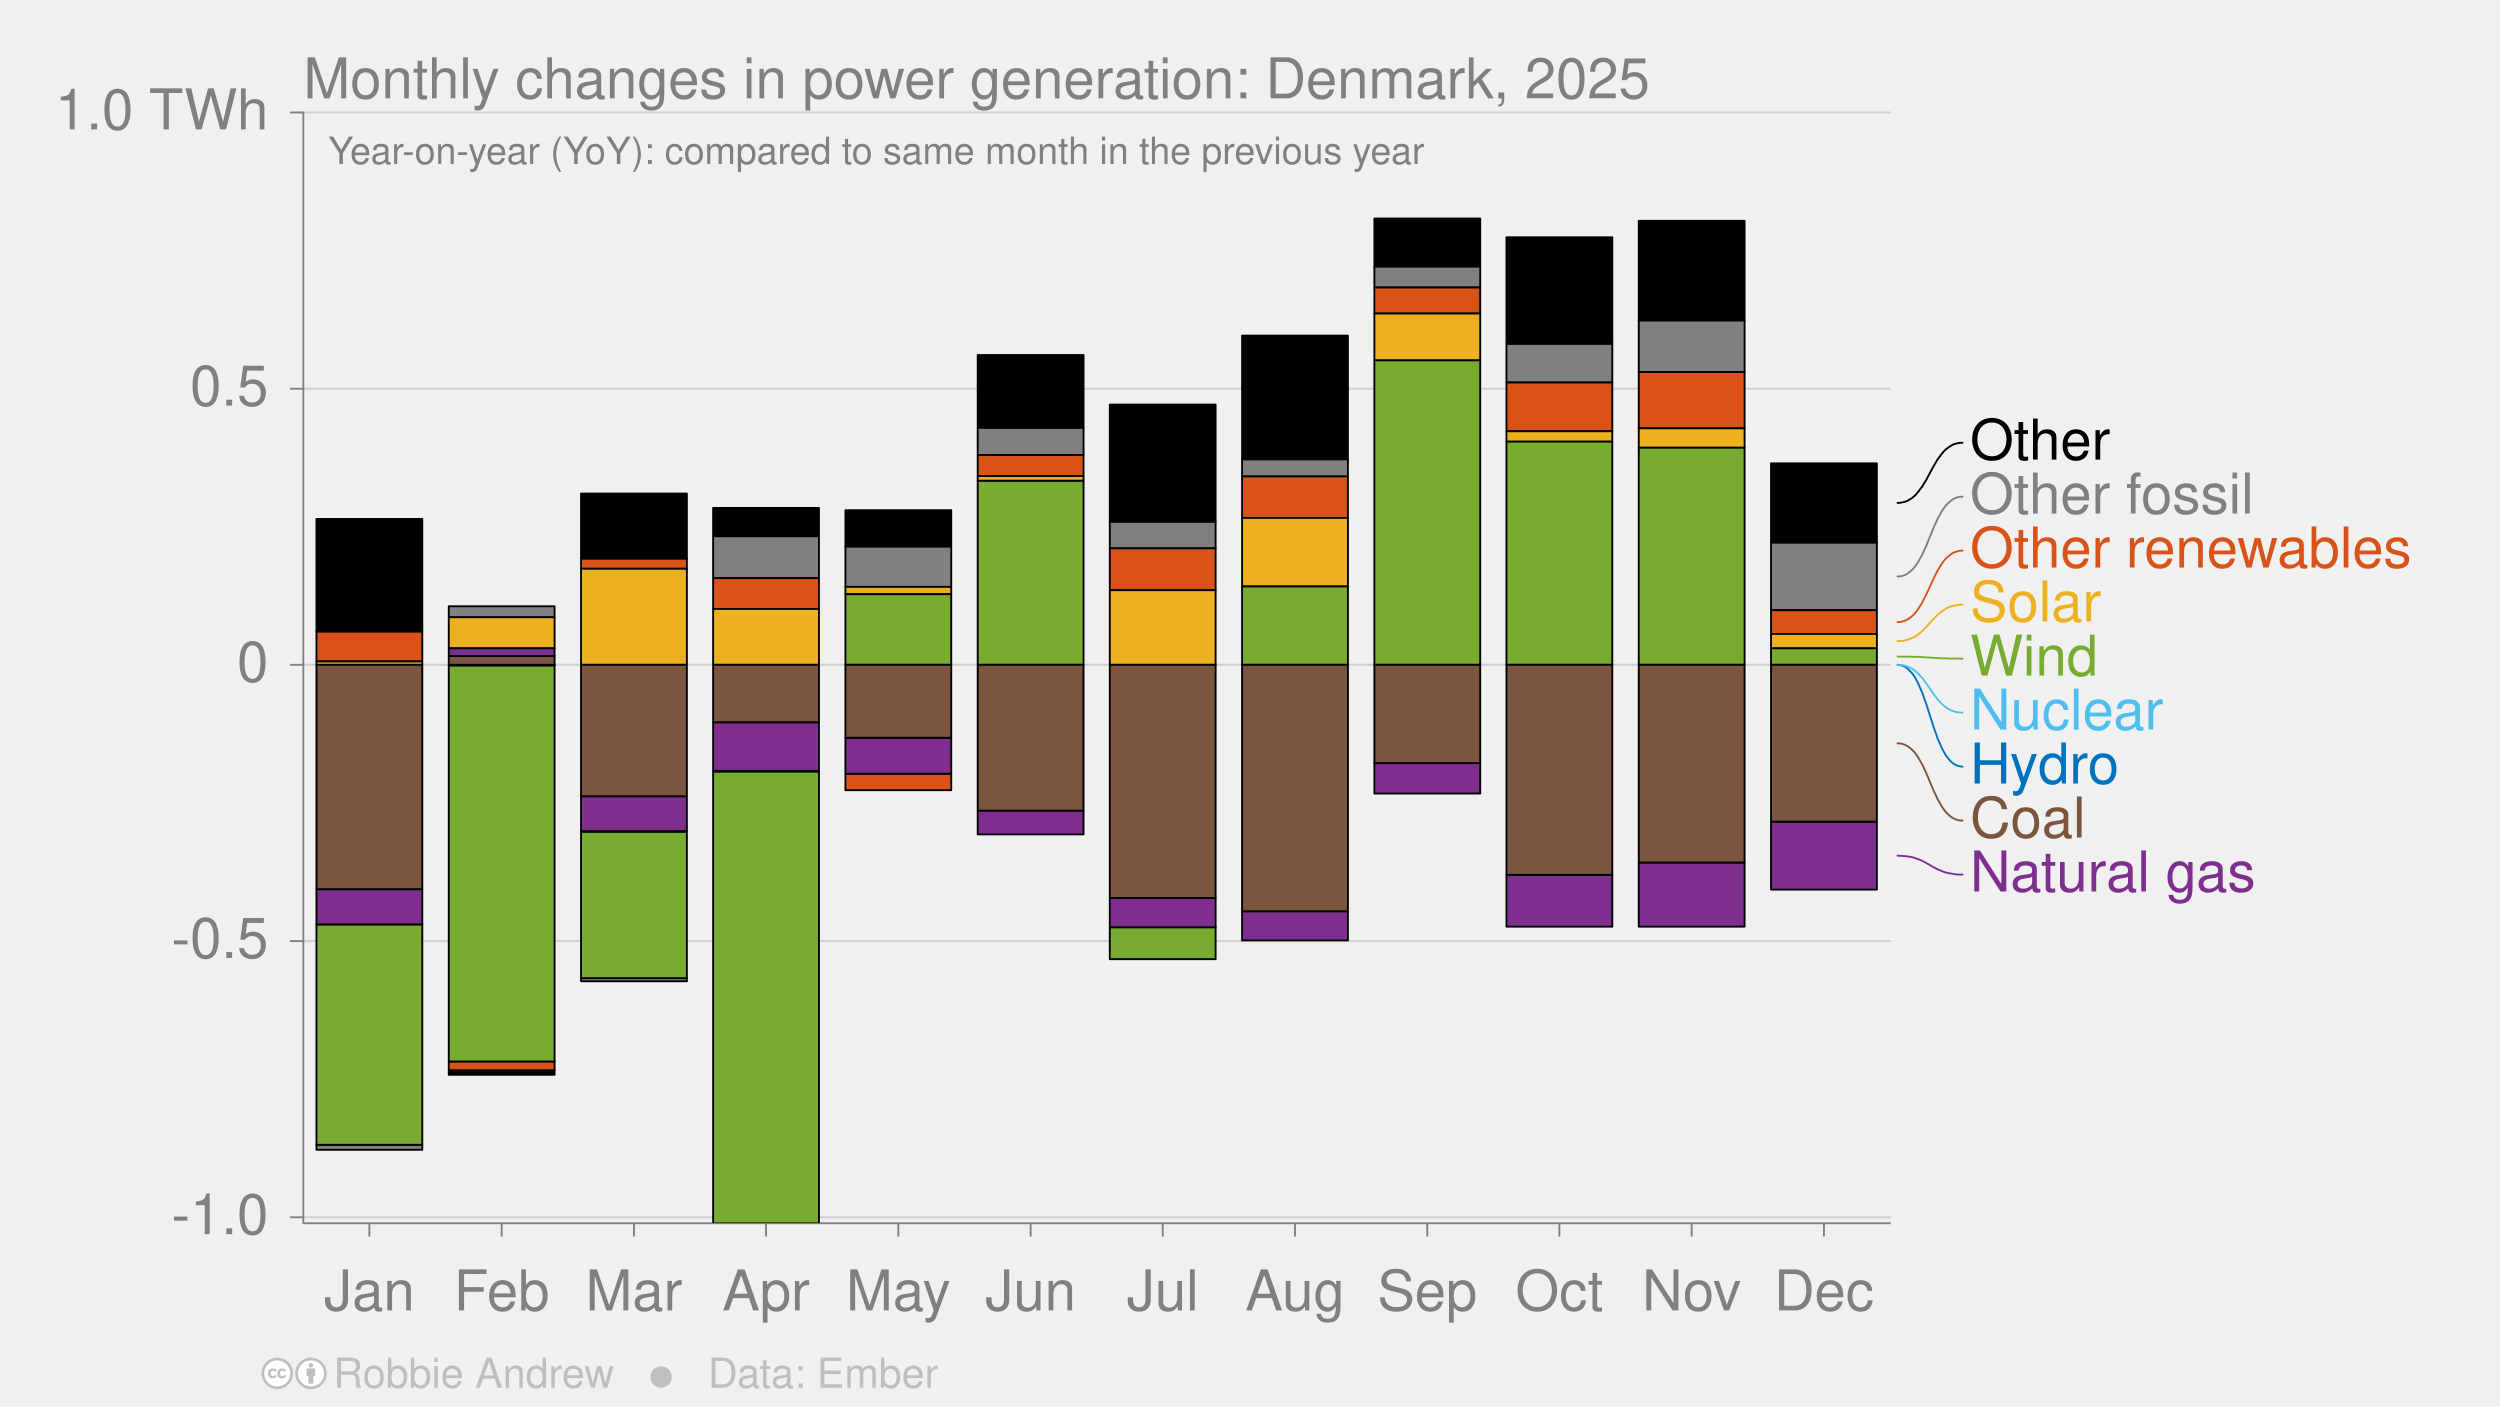
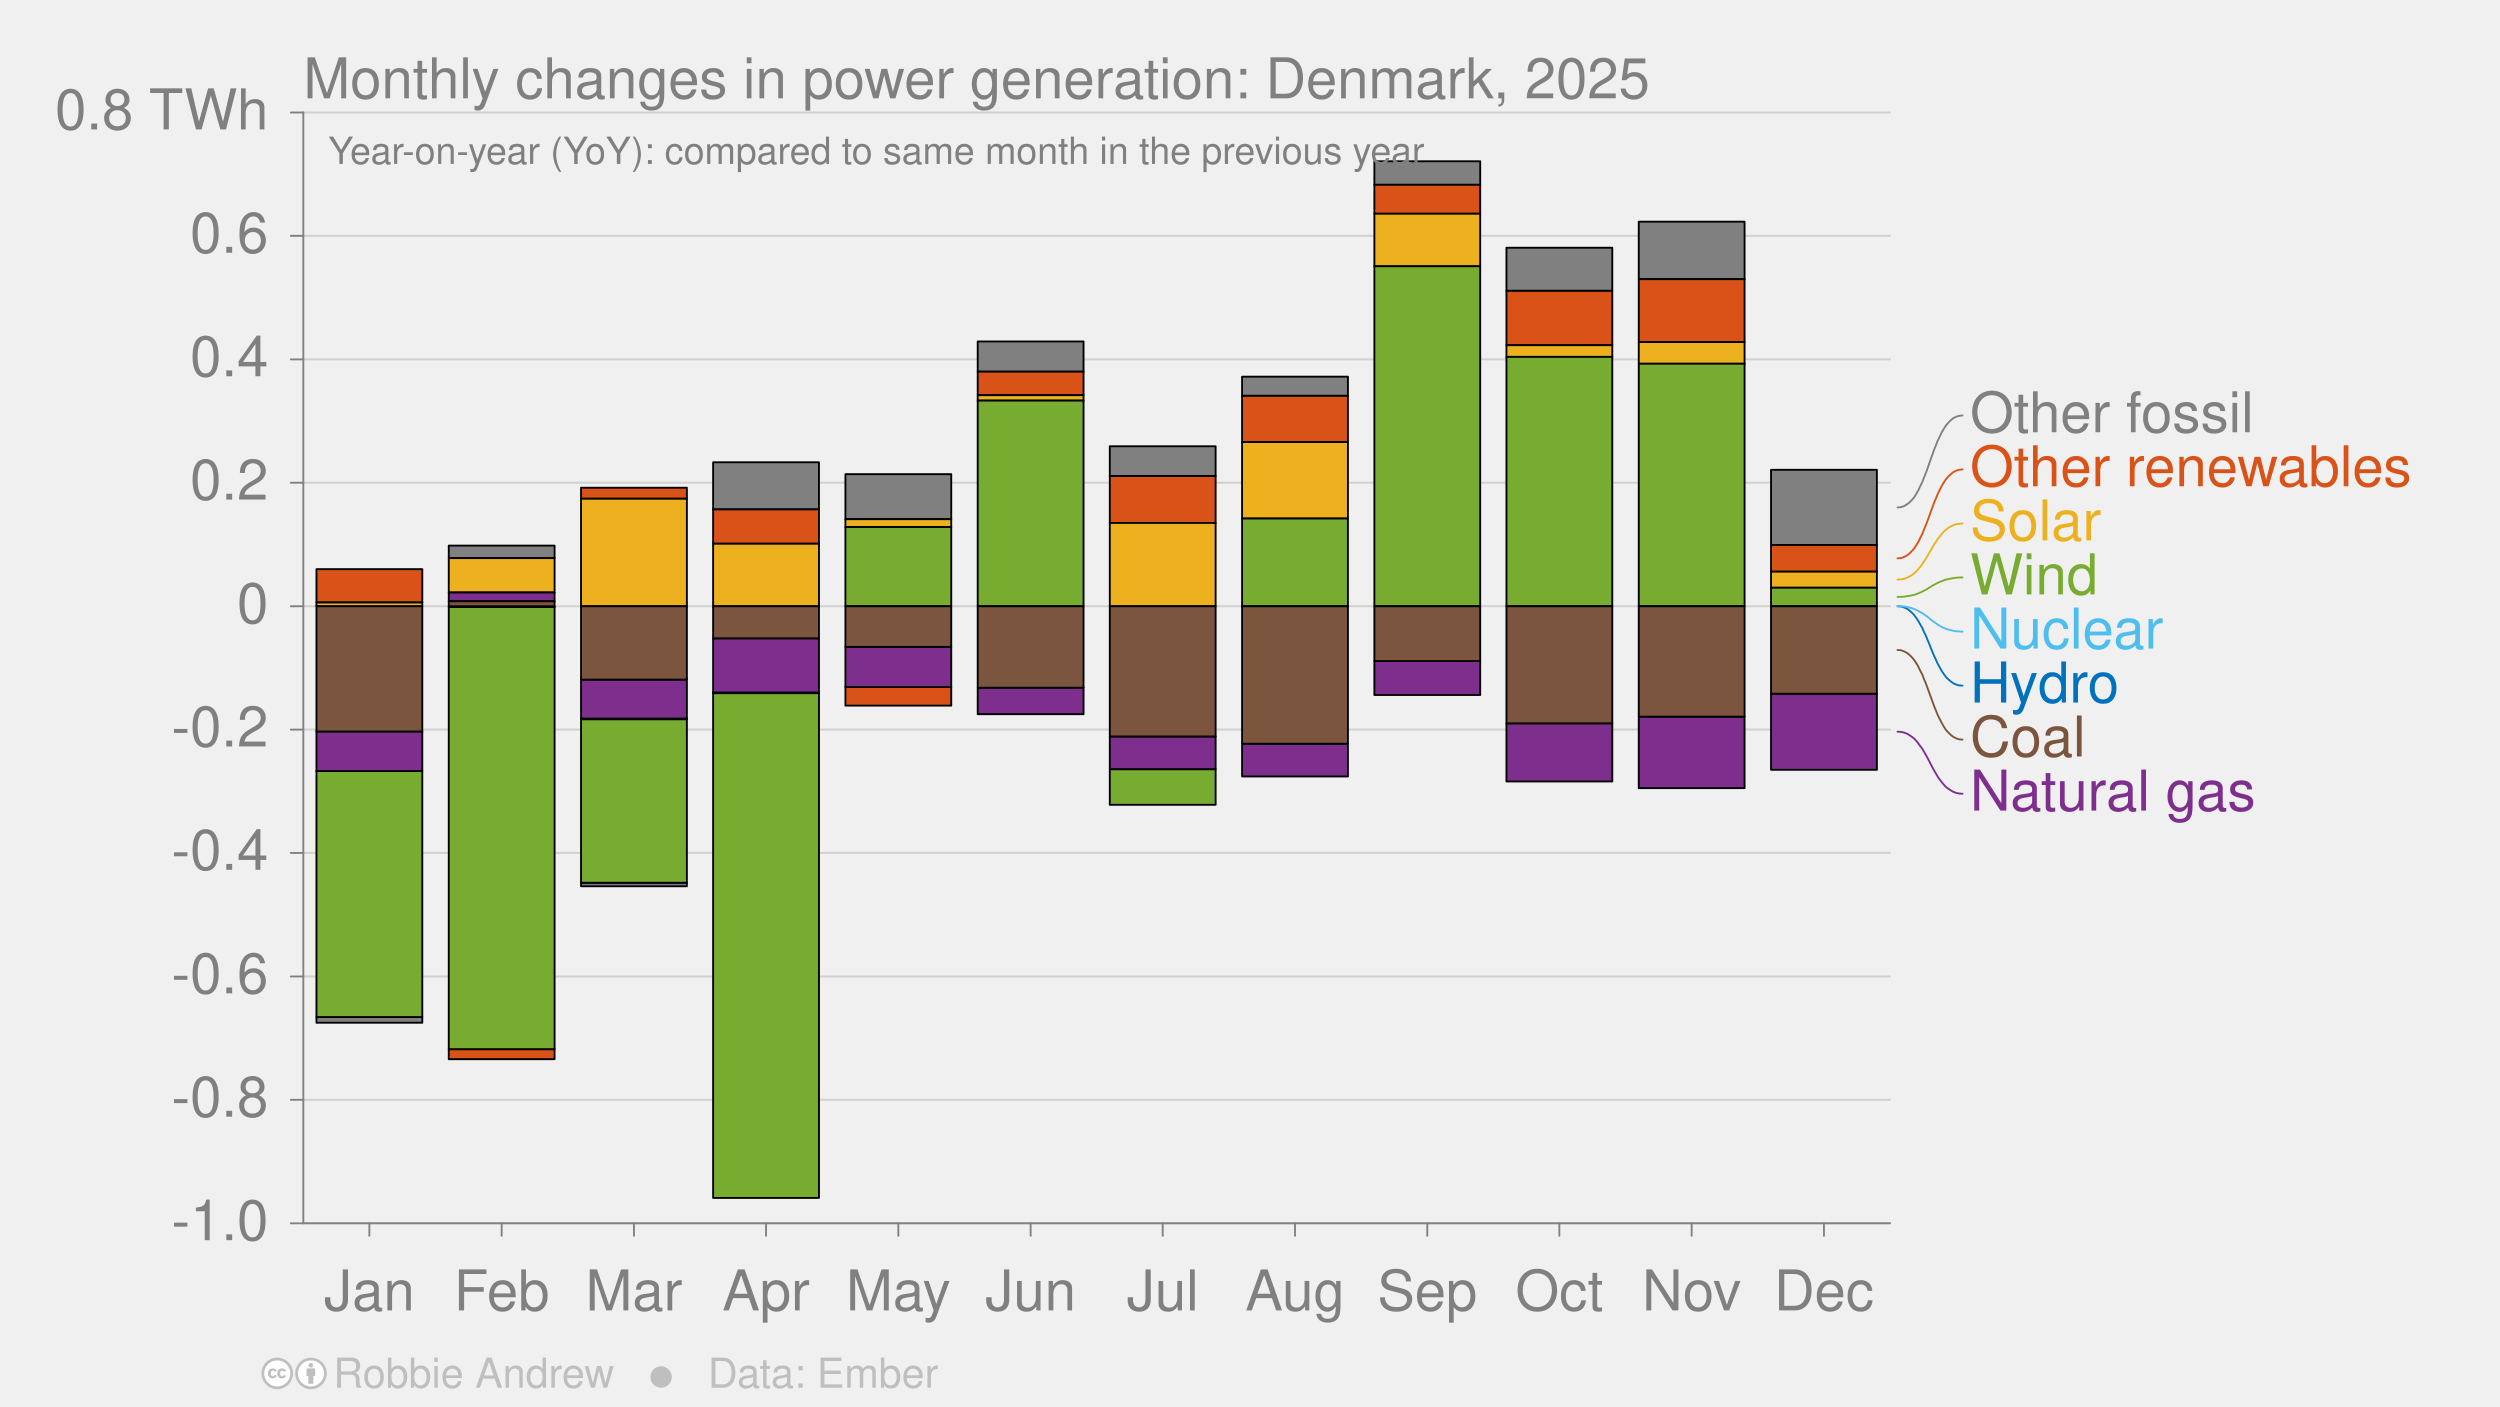
<svg xmlns="http://www.w3.org/2000/svg" xmlns:xlink="http://www.w3.org/1999/xlink" version="1.1" width="100%" height="100%" viewBox="0 0 1200.000 674.916">
  <style type="text/css">
  #main {font-family:Helvetica,Arial,sans-serif; font-size:27.00px;
         fill-opacity:1; fill:#000000; stroke:none; stroke-linejoin:round; stroke-linecap:round; stroke-width:1.00;}
  .marker {stroke-opacity:0;fill-opacity:0;}
  .marker:hover {stroke-opacity:0.5; fill-opacity:1;}
  .ticklabel {font-size:27.00px;fill:#808080;stroke:none;font-family:Helvetica}
  .ytl {text-anchor:end;}
  .dp1 {pointer-events:none;font-size:70%;text-anchor:middle;fill:#000000;}
  .dp2 {pointer-events:none;font-size:70%;text-anchor:middle;fill:#FFFFFF;}
  .numtip {pointer-events:none;}
  .cc {opacity:0.25;}
.dl_fe {background-color:#FDFFDF;display:flex;margin:auto;align-items:center}
.dl_fe_p {font-size:20px;text-align:center;margin:3px}
.dl_el {display:none;pointer-events:none;}
.cc:hover + .dl_el {display:block;}
text:hover + .dl_el {display:block;}
</style>
  <defs>
    <clipPath id="axis_clip">
      <rect x="145.8" y="54.2" width="761.2" height="532.8" />
    </clipPath>
    <path id="line_x" d="M 145.600,0 h 761.600" stroke="#262626" stroke-opacity="0.15" stroke-width="1.00" />
    <path id="tick_y" d="M 145.600,0 h -6.000" stroke="#808080" stroke-width="0.90" />
    <path id="tick_x" d="M 0,587.177 v 6.000" stroke="#808080" stroke-width="0.90" />
  </defs>
  <g id="main">
-     <use xlink:href="#line_x" transform="translate(0,584.3)" />
-     <use xlink:href="#line_x" transform="translate(0,451.7)" />
-     <use xlink:href="#line_x" transform="translate(0,319.1)" />
-     <use xlink:href="#line_x" transform="translate(0,186.6)" />
+     <use xlink:href="#line_x" transform="translate(0,587.2)" />
+     <use xlink:href="#line_x" transform="translate(0,527.9)" />
+     <use xlink:href="#line_x" transform="translate(0,468.7)" />
+     <use xlink:href="#line_x" transform="translate(0,409.4)" />
+     <use xlink:href="#line_x" transform="translate(0,350.2)" />
+     <use xlink:href="#line_x" transform="translate(0,291.0)" />
+     <use xlink:href="#line_x" transform="translate(0,231.7)" />
+     <use xlink:href="#line_x" transform="translate(0,172.5)" />
+     <use xlink:href="#line_x" transform="translate(0,113.2)" />
    <use xlink:href="#line_x" transform="translate(0,54.0)" />
-     <use xlink:href="#tick_y" transform="translate(0,584.3)" />
-     <use xlink:href="#tick_y" transform="translate(0,451.7)" />
-     <use xlink:href="#tick_y" transform="translate(0,319.1)" />
-     <use xlink:href="#tick_y" transform="translate(0,186.6)" />
+     <use xlink:href="#tick_y" transform="translate(0,587.2)" />
+     <use xlink:href="#tick_y" transform="translate(0,527.9)" />
+     <use xlink:href="#tick_y" transform="translate(0,468.7)" />
+     <use xlink:href="#tick_y" transform="translate(0,409.4)" />
+     <use xlink:href="#tick_y" transform="translate(0,350.2)" />
+     <use xlink:href="#tick_y" transform="translate(0,291.0)" />
+     <use xlink:href="#tick_y" transform="translate(0,231.7)" />
+     <use xlink:href="#tick_y" transform="translate(0,172.5)" />
+     <use xlink:href="#tick_y" transform="translate(0,113.2)" />
    <use xlink:href="#tick_y" transform="translate(0,54.0)" />
    <use xlink:href="#tick_x" transform="translate(177.3,0)" />
    <use xlink:href="#tick_x" transform="translate(240.8,0)" />
    <use xlink:href="#tick_x" transform="translate(304.3,0)" />
    <use xlink:href="#tick_x" transform="translate(367.7,0)" />
    <use xlink:href="#tick_x" transform="translate(431.2,0)" />
    <use xlink:href="#tick_x" transform="translate(494.7,0)" />
    <use xlink:href="#tick_x" transform="translate(558.1,0)" />
    <use xlink:href="#tick_x" transform="translate(621.6,0)" />
    <use xlink:href="#tick_x" transform="translate(685.1,0)" />
    <use xlink:href="#tick_x" transform="translate(748.5,0)" />
    <use xlink:href="#tick_x" transform="translate(812.0,0)" />
    <use xlink:href="#tick_x" transform="translate(875.5,0)" />
    <polyline points="145.6,53.993 145.6,587.177 907.2,587.177" stroke="#808080" stroke-width="0.90" fill="none" />
    <text class="ticklabel xtl" transform="translate(177.3,629.0)" text-anchor="middle">Jan</text>
    <text class="ticklabel xtl" transform="translate(240.8,629.0)" text-anchor="middle">Feb</text>
    <text class="ticklabel xtl" transform="translate(304.3,629.0)" text-anchor="middle">Mar</text>
    <text class="ticklabel xtl" transform="translate(367.7,629.0)" text-anchor="middle">Apr</text>
    <text class="ticklabel xtl" transform="translate(431.2,629.0)" text-anchor="middle">May</text>
    <text class="ticklabel xtl" transform="translate(494.7,629.0)" text-anchor="middle">Jun</text>
    <text class="ticklabel xtl" transform="translate(558.1,629.0)" text-anchor="middle">Jul</text>
    <text class="ticklabel xtl" transform="translate(621.6,629.0)" text-anchor="middle">Aug</text>
    <text class="ticklabel xtl" transform="translate(685.1,629.0)" text-anchor="middle">Sep</text>
    <text class="ticklabel xtl" transform="translate(748.5,629.0)" text-anchor="middle">Oct</text>
    <text class="ticklabel xtl" transform="translate(812.0,629.0)" text-anchor="middle">Nov</text>
    <text class="ticklabel xtl" transform="translate(875.5,629.0)" text-anchor="middle">Dec</text>
-     <text class="ticklabel ytl" transform="translate(128.8,592.4)">-1.0</text>
-     <text class="ticklabel ytl" transform="translate(128.8,459.8)">-0.5</text>
-     <text class="ticklabel ytl" transform="translate(128.8,327.2)">0</text>
-     <text class="ticklabel ytl" transform="translate(128.8,194.7)">0.5</text>
-     <text class="ticklabel ytl" transform="translate(128.8,62.1)">1.0 TWh</text>
-     <g stroke="#000" stroke-width="0.90" fill="#000" clip-path="url(#axis_clip)">
-       <polygon class="pl" points="151.9,249.1 151.9,303.2 202.7,303.2 202.7,249.1 151.9,249.1" />
-       <polygon class="pl" points="215.4,515.9 215.4,513.7 266.2,513.7 266.2,515.9 215.4,515.9" />
-       <polygon class="pl" points="278.9,236.9 278.9,268.2 329.7,268.2 329.7,236.9 278.9,236.9" />
-       <polygon class="pl" points="342.3,243.8 342.3,257.4 393.1,257.4 393.1,243.8 342.3,243.8" />
-       <polygon class="pl" points="405.8,244.9 405.8,262.4 456.6,262.4 456.6,244.9 405.8,244.9" />
-       <polygon class="pl" points="469.3,170.4 469.3,205.4 520.1,205.4 520.1,170.4 469.3,170.4" />
-       <polygon class="pl" points="532.7,194.2 532.7,250.5 583.5,250.5 583.5,194.2 532.7,194.2" />
-       <polygon class="pl" points="596.2,161.1 596.2,220.5 647.0,220.5 647.0,161.1 596.2,161.1" />
-       <polygon class="pl" points="659.7,104.9 659.7,128.0 710.5,128.0 710.5,104.9 659.7,104.9" />
-       <polygon class="pl" points="723.1,113.9 723.1,165.1 773.9,165.1 773.9,113.9 723.1,113.9" />
-       <polygon class="pl" points="786.6,106.0 786.6,153.9 837.4,153.9 837.4,106.0 786.6,106.0" />
-       <polygon class="pl" points="850.1,222.4 850.1,260.5 900.9,260.5 900.9,222.4 850.1,222.4" />
-     </g>
+     <text class="ticklabel ytl" transform="translate(128.8,595.3)">-1.0</text>
+     <text class="ticklabel ytl" transform="translate(128.8,536.0)">-0.8</text>
+     <text class="ticklabel ytl" transform="translate(128.8,476.8)">-0.6</text>
+     <text class="ticklabel ytl" transform="translate(128.8,417.5)">-0.4</text>
+     <text class="ticklabel ytl" transform="translate(128.8,358.3)">-0.2</text>
+     <text class="ticklabel ytl" transform="translate(128.8,299.1)">0</text>
+     <text class="ticklabel ytl" transform="translate(128.8,239.8)">0.2</text>
+     <text class="ticklabel ytl" transform="translate(128.8,180.6)">0.4</text>
+     <text class="ticklabel ytl" transform="translate(128.8,121.3)">0.6</text>
+     <text class="ticklabel ytl" transform="translate(128.8,62.1)">0.8 TWh</text>
    <g stroke="#000" stroke-width="0.90" fill="#808080" clip-path="url(#axis_clip)">
-       <polygon class="pl" points="151.9,551.9 151.9,549.5 202.7,549.5 202.7,551.9 151.9,551.9" />
-       <polygon class="pl" points="215.4,291.0 215.4,296.3 266.2,296.3 266.2,291.0 215.4,291.0" />
-       <polygon class="pl" points="278.9,471.0 278.9,469.5 329.7,469.5 329.7,471.0 278.9,471.0" />
-       <polygon class="pl" points="342.3,257.4 342.3,277.5 393.1,277.5 393.1,257.4 342.3,257.4" />
-       <polygon class="pl" points="405.8,262.4 405.8,281.7 456.6,281.7 456.6,262.4 405.8,262.4" />
-       <polygon class="pl" points="469.3,205.4 469.3,218.4 520.1,218.4 520.1,205.4 469.3,205.4" />
-       <polygon class="pl" points="532.7,250.5 532.7,263.2 583.5,263.2 583.5,250.5 532.7,250.5" />
-       <polygon class="pl" points="596.2,220.5 596.2,228.7 647.0,228.7 647.0,220.5 596.2,220.5" />
-       <polygon class="pl" points="659.7,128.0 659.7,138.0 710.5,138.0 710.5,128.0 659.7,128.0" />
-       <polygon class="pl" points="723.1,165.1 723.1,183.6 773.9,183.6 773.9,165.1 723.1,165.1" />
-       <polygon class="pl" points="786.6,153.9 786.6,178.6 837.4,178.6 837.4,153.9 786.6,153.9" />
-       <polygon class="pl" points="850.1,260.5 850.1,292.9 900.9,292.9 900.9,260.5 850.1,260.5" />
+       <polygon class="pl" points="151.9,490.9 151.9,488.2 202.7,488.2 202.7,490.9 151.9,490.9" />
+       <polygon class="pl" points="215.4,261.9 215.4,267.9 266.2,267.9 266.2,261.9 215.4,261.9" />
+       <polygon class="pl" points="278.9,425.4 278.9,423.7 329.7,423.7 329.7,425.4 278.9,425.4" />
+       <polygon class="pl" points="342.3,221.9 342.3,244.5 393.1,244.5 393.1,221.9 342.3,221.9" />
+       <polygon class="pl" points="405.8,227.6 405.8,249.2 456.6,249.2 456.6,227.6 405.8,227.6" />
+       <polygon class="pl" points="469.3,163.9 469.3,178.4 520.1,178.4 520.1,163.9 469.3,163.9" />
+       <polygon class="pl" points="532.7,214.2 532.7,228.5 583.5,228.5 583.5,214.2 532.7,214.2" />
+       <polygon class="pl" points="596.2,180.8 596.2,190.0 647.0,190.0 647.0,180.8 596.2,180.8" />
+       <polygon class="pl" points="659.7,77.4 659.7,88.7 710.5,88.7 710.5,77.4 659.7,77.4" />
+       <polygon class="pl" points="723.1,118.9 723.1,139.6 773.9,139.6 773.9,118.9 723.1,118.9" />
+       <polygon class="pl" points="786.6,106.4 786.6,134.0 837.4,134.0 837.4,106.4 786.6,106.4" />
+       <polygon class="pl" points="850.1,225.5 850.1,261.6 900.9,261.6 900.9,225.5 850.1,225.5" />
    </g>
    <g stroke="#000" stroke-width="0.90" fill="#4DBEEE" clip-path="url(#axis_clip)">
</g>
    <g stroke="#000" stroke-width="0.90" fill="#D95319" clip-path="url(#axis_clip)">
-       <polygon class="pl" points="151.9,303.2 151.9,317.5 202.7,317.5 202.7,303.2 151.9,303.2" />
-       <polygon class="pl" points="215.4,513.7 215.4,509.5 266.2,509.5 266.2,513.7 215.4,513.7" />
-       <polygon class="pl" points="278.9,268.2 278.9,273.0 329.7,273.0 329.7,268.2 278.9,268.2" />
-       <polygon class="pl" points="342.3,277.5 342.3,292.3 393.1,292.3 393.1,277.5 342.3,277.5" />
-       <polygon class="pl" points="405.8,379.3 405.8,371.4 456.6,371.4 456.6,379.3 405.8,379.3" />
-       <polygon class="pl" points="469.3,218.4 469.3,228.5 520.1,228.5 520.1,218.4 469.3,218.4" />
-       <polygon class="pl" points="532.7,263.2 532.7,283.3 583.5,283.3 583.5,263.2 532.7,263.2" />
-       <polygon class="pl" points="596.2,228.7 596.2,248.6 647.0,248.6 647.0,228.7 596.2,228.7" />
-       <polygon class="pl" points="659.7,138.0 659.7,150.5 710.5,150.5 710.5,138.0 659.7,138.0" />
-       <polygon class="pl" points="723.1,183.6 723.1,207.0 773.9,207.0 773.9,183.6 723.1,183.6" />
-       <polygon class="pl" points="786.6,178.6 786.6,205.6 837.4,205.6 837.4,178.6 786.6,178.6" />
-       <polygon class="pl" points="850.1,292.9 850.1,304.3 900.9,304.3 900.9,292.9 850.1,292.9" />
+       <polygon class="pl" points="151.9,273.2 151.9,289.2 202.7,289.2 202.7,273.2 151.9,273.2" />
+       <polygon class="pl" points="215.4,508.4 215.4,503.6 266.2,503.6 266.2,508.4 215.4,508.4" />
+       <polygon class="pl" points="278.9,234.1 278.9,239.4 329.7,239.4 329.7,234.1 278.9,234.1" />
+       <polygon class="pl" points="342.3,244.5 342.3,261.0 393.1,261.0 393.1,244.5 342.3,244.5" />
+       <polygon class="pl" points="405.8,338.7 405.8,329.8 456.6,329.8 456.6,338.7 405.8,338.7" />
+       <polygon class="pl" points="469.3,178.4 469.3,189.7 520.1,189.7 520.1,178.4 469.3,178.4" />
+       <polygon class="pl" points="532.7,228.5 532.7,251.0 583.5,251.0 583.5,228.5 532.7,228.5" />
+       <polygon class="pl" points="596.2,190.0 596.2,212.2 647.0,212.2 647.0,190.0 596.2,190.0" />
+       <polygon class="pl" points="659.7,88.7 659.7,102.6 710.5,102.6 710.5,88.7 659.7,88.7" />
+       <polygon class="pl" points="723.1,139.6 723.1,165.7 773.9,165.7 773.9,139.6 723.1,139.6" />
+       <polygon class="pl" points="786.6,134.0 786.6,164.2 837.4,164.2 837.4,134.0 786.6,134.0" />
+       <polygon class="pl" points="850.1,261.6 850.1,274.4 900.9,274.4 900.9,261.6 850.1,261.6" />
    </g>
    <g stroke="#000" stroke-width="0.90" fill="#EDB120" clip-path="url(#axis_clip)">
-       <polygon class="pl" points="151.9,317.5 151.9,319.1 202.7,319.1 202.7,317.5 151.9,317.5" />
-       <polygon class="pl" points="215.4,296.3 215.4,311.2 266.2,311.2 266.2,296.3 215.4,296.3" />
-       <polygon class="pl" points="278.9,273.0 278.9,319.1 329.7,319.1 329.7,273.0 278.9,273.0" />
-       <polygon class="pl" points="342.3,292.3 342.3,319.1 393.1,319.1 393.1,292.3 342.3,292.3" />
-       <polygon class="pl" points="405.8,281.7 405.8,285.2 456.6,285.2 456.6,281.7 405.8,281.7" />
-       <polygon class="pl" points="469.3,228.5 469.3,230.8 520.1,230.8 520.1,228.5 469.3,228.5" />
-       <polygon class="pl" points="532.7,283.3 532.7,319.1 583.5,319.1 583.5,283.3 532.7,283.3" />
-       <polygon class="pl" points="596.2,248.6 596.2,281.5 647.0,281.5 647.0,248.6 596.2,248.6" />
-       <polygon class="pl" points="659.7,150.5 659.7,173.0 710.5,173.0 710.5,150.5 659.7,150.5" />
-       <polygon class="pl" points="723.1,207.0 723.1,212.0 773.9,212.0 773.9,207.0 723.1,207.0" />
-       <polygon class="pl" points="786.6,205.6 786.6,214.9 837.4,214.9 837.4,205.6 786.6,205.6" />
-       <polygon class="pl" points="850.1,304.3 850.1,311.2 900.9,311.2 900.9,304.3 850.1,304.3" />
+       <polygon class="pl" points="151.9,289.2 151.9,291.0 202.7,291.0 202.7,289.2 151.9,289.2" />
+       <polygon class="pl" points="215.4,267.9 215.4,284.4 266.2,284.4 266.2,267.9 215.4,267.9" />
+       <polygon class="pl" points="278.9,239.4 278.9,291.0 329.7,291.0 329.7,239.4 278.9,239.4" />
+       <polygon class="pl" points="342.3,261.0 342.3,291.0 393.1,291.0 393.1,261.0 342.3,261.0" />
+       <polygon class="pl" points="405.8,249.2 405.8,253.0 456.6,253.0 456.6,249.2 405.8,249.2" />
+       <polygon class="pl" points="469.3,189.7 469.3,192.3 520.1,192.3 520.1,189.7 469.3,189.7" />
+       <polygon class="pl" points="532.7,251.0 532.7,291.0 583.5,291.0 583.5,251.0 532.7,251.0" />
+       <polygon class="pl" points="596.2,212.2 596.2,248.9 647.0,248.9 647.0,212.2 596.2,212.2" />
+       <polygon class="pl" points="659.7,102.6 659.7,127.8 710.5,127.8 710.5,102.6 659.7,102.6" />
+       <polygon class="pl" points="723.1,165.7 723.1,171.3 773.9,171.3 773.9,165.7 723.1,165.7" />
+       <polygon class="pl" points="786.6,164.2 786.6,174.6 837.4,174.6 837.4,164.2 786.6,164.2" />
+       <polygon class="pl" points="850.1,274.4 850.1,282.1 900.9,282.1 900.9,274.4 850.1,274.4" />
    </g>
    <g stroke="#000" stroke-width="0.90" fill="#77AC30" clip-path="url(#axis_clip)">
-       <polygon class="pl" points="151.9,549.5 151.9,443.7 202.7,443.7 202.7,549.5 151.9,549.5" />
-       <polygon class="pl" points="215.4,509.5 215.4,319.4 266.2,319.4 266.2,509.5 215.4,509.5" />
-       <polygon class="pl" points="278.9,469.5 278.9,399.2 329.7,399.2 329.7,469.5 278.9,469.5" />
-       <polygon class="pl" points="342.3,587.2 342.3,370.3 393.1,370.3 393.1,587.2 342.3,587.2" />
-       <polygon class="pl" points="405.8,285.2 405.8,319.1 456.6,319.1 456.6,285.2 405.8,285.2" />
-       <polygon class="pl" points="469.3,230.8 469.3,319.1 520.1,319.1 520.1,230.8 469.3,230.8" />
-       <polygon class="pl" points="532.7,460.4 532.7,445.1 583.5,445.1 583.5,460.4 532.7,460.4" />
-       <polygon class="pl" points="596.2,281.5 596.2,319.1 647.0,319.1 647.0,281.5 596.2,281.5" />
-       <polygon class="pl" points="659.7,173.0 659.7,319.1 710.5,319.1 710.5,173.0 659.7,173.0" />
-       <polygon class="pl" points="723.1,212.0 723.1,319.1 773.9,319.1 773.9,212.0 723.1,212.0" />
-       <polygon class="pl" points="786.6,214.9 786.6,319.1 837.4,319.1 837.4,214.9 786.6,214.9" />
-       <polygon class="pl" points="850.1,311.2 850.1,319.1 900.9,319.1 900.9,311.2 850.1,311.2" />
+       <polygon class="pl" points="151.9,488.2 151.9,370.1 202.7,370.1 202.7,488.2 151.9,488.2" />
+       <polygon class="pl" points="215.4,503.6 215.4,291.3 266.2,291.3 266.2,503.6 215.4,503.6" />
+       <polygon class="pl" points="278.9,423.7 278.9,345.2 329.7,345.2 329.7,423.7 278.9,423.7" />
+       <polygon class="pl" points="342.3,575.0 342.3,332.7 393.1,332.7 393.1,575.0 342.3,575.0" />
+       <polygon class="pl" points="405.8,253.0 405.8,291.0 456.6,291.0 456.6,253.0 405.8,253.0" />
+       <polygon class="pl" points="469.3,192.3 469.3,291.0 520.1,291.0 520.1,192.3 469.3,192.3" />
+       <polygon class="pl" points="532.7,386.3 532.7,369.2 583.5,369.2 583.5,386.3 532.7,386.3" />
+       <polygon class="pl" points="596.2,248.9 596.2,291.0 647.0,291.0 647.0,248.9 596.2,248.9" />
+       <polygon class="pl" points="659.7,127.8 659.7,291.0 710.5,291.0 710.5,127.8 659.7,127.8" />
+       <polygon class="pl" points="723.1,171.3 723.1,291.0 773.9,291.0 773.9,171.3 723.1,171.3" />
+       <polygon class="pl" points="786.6,174.6 786.6,291.0 837.4,291.0 837.4,174.6 786.6,174.6" />
+       <polygon class="pl" points="850.1,282.1 850.1,291.0 900.9,291.0 900.9,282.1 850.1,282.1" />
    </g>
    <g stroke="#000" stroke-width="0.90" fill="#0072BD" clip-path="url(#axis_clip)">
-       <polygon class="pl" points="215.4,319.4 215.4,319.1 266.2,319.1 266.2,319.4 215.4,319.4" />
-       <polygon class="pl" points="278.9,399.2 278.9,398.9 329.7,398.9 329.7,399.2 278.9,399.2" />
-       <polygon class="pl" points="342.3,370.3 342.3,370.0 393.1,370.0 393.1,370.3 342.3,370.3" />
+       <polygon class="pl" points="215.4,291.3 215.4,291.0 266.2,291.0 266.2,291.3 215.4,291.3" />
+       <polygon class="pl" points="278.9,345.2 278.9,344.9 329.7,344.9 329.7,345.2 278.9,345.2" />
+       <polygon class="pl" points="342.3,332.7 342.3,332.4 393.1,332.4 393.1,332.7 342.3,332.7" />
    </g>
    <g stroke="#000" stroke-width="0.90" fill="#7E2F8E" clip-path="url(#axis_clip)">
-       <polygon class="pl" points="151.9,443.7 151.9,426.8 202.7,426.8 202.7,443.7 151.9,443.7" />
-       <polygon class="pl" points="215.4,311.2 215.4,314.9 266.2,314.9 266.2,311.2 215.4,311.2" />
-       <polygon class="pl" points="278.9,398.9 278.9,382.2 329.7,382.2 329.7,398.9 278.9,398.9" />
-       <polygon class="pl" points="342.3,370.0 342.3,346.7 393.1,346.7 393.1,370.0 342.3,370.0" />
-       <polygon class="pl" points="405.8,371.4 405.8,354.1 456.6,354.1 456.6,371.4 405.8,371.4" />
-       <polygon class="pl" points="469.3,400.5 469.3,389.1 520.1,389.1 520.1,400.5 469.3,400.5" />
-       <polygon class="pl" points="532.7,445.1 532.7,431.0 583.5,431.0 583.5,445.1 532.7,445.1" />
-       <polygon class="pl" points="596.2,451.4 596.2,437.4 647.0,437.4 647.0,451.4 596.2,451.4" />
-       <polygon class="pl" points="659.7,380.9 659.7,366.3 710.5,366.3 710.5,380.9 659.7,380.9" />
-       <polygon class="pl" points="723.1,444.8 723.1,419.9 773.9,419.9 773.9,444.8 723.1,444.8" />
-       <polygon class="pl" points="786.6,444.8 786.6,414.0 837.4,414.0 837.4,444.8 786.6,444.8" />
-       <polygon class="pl" points="850.1,427.0 850.1,394.4 900.9,394.4 900.9,427.0 850.1,427.0" />
+       <polygon class="pl" points="151.9,370.1 151.9,351.1 202.7,351.1 202.7,370.1 151.9,370.1" />
+       <polygon class="pl" points="215.4,284.4 215.4,288.6 266.2,288.6 266.2,284.4 215.4,284.4" />
+       <polygon class="pl" points="278.9,344.9 278.9,326.2 329.7,326.2 329.7,344.9 278.9,344.9" />
+       <polygon class="pl" points="342.3,332.4 342.3,306.4 393.1,306.4 393.1,332.4 342.3,332.4" />
+       <polygon class="pl" points="405.8,329.8 405.8,310.5 456.6,310.5 456.6,329.8 405.8,329.8" />
+       <polygon class="pl" points="469.3,342.8 469.3,330.1 520.1,330.1 520.1,342.8 469.3,342.8" />
+       <polygon class="pl" points="532.7,369.2 532.7,353.5 583.5,353.5 583.5,369.2 532.7,369.2" />
+       <polygon class="pl" points="596.2,372.7 596.2,357.0 647.0,357.0 647.0,372.7 596.2,372.7" />
+       <polygon class="pl" points="659.7,333.6 659.7,317.3 710.5,317.3 710.5,333.6 659.7,333.6" />
+       <polygon class="pl" points="723.1,375.1 723.1,347.2 773.9,347.2 773.9,375.1 723.1,375.1" />
+       <polygon class="pl" points="786.6,378.3 786.6,344.0 837.4,344.0 837.4,378.3 786.6,378.3" />
+       <polygon class="pl" points="850.1,369.5 850.1,333.0 900.9,333.0 900.9,369.5 850.1,369.5" />
    </g>
    <g stroke="#000" stroke-width="0.90" fill="#7B553E" clip-path="url(#axis_clip)">
-       <polygon class="pl" points="151.9,426.8 151.9,319.1 202.7,319.1 202.7,426.8 151.9,426.8" />
-       <polygon class="pl" points="215.4,314.9 215.4,319.1 266.2,319.1 266.2,314.9 215.4,314.9" />
-       <polygon class="pl" points="278.9,382.2 278.9,319.1 329.7,319.1 329.7,382.2 278.9,382.2" />
-       <polygon class="pl" points="342.3,346.7 342.3,319.1 393.1,319.1 393.1,346.7 342.3,346.7" />
-       <polygon class="pl" points="405.8,354.1 405.8,319.1 456.6,319.1 456.6,354.1 405.8,354.1" />
-       <polygon class="pl" points="469.3,389.1 469.3,319.1 520.1,319.1 520.1,389.1 469.3,389.1" />
-       <polygon class="pl" points="532.7,431.0 532.7,319.1 583.5,319.1 583.5,431.0 532.7,431.0" />
-       <polygon class="pl" points="596.2,437.4 596.2,319.1 647.0,319.1 647.0,437.4 596.2,437.4" />
-       <polygon class="pl" points="659.7,366.3 659.7,319.1 710.5,319.1 710.5,366.3 659.7,366.3" />
-       <polygon class="pl" points="723.1,419.9 723.1,319.1 773.9,319.1 773.9,419.9 723.1,419.9" />
-       <polygon class="pl" points="786.6,414.0 786.6,319.1 837.4,319.1 837.4,414.0 786.6,414.0" />
-       <polygon class="pl" points="850.1,394.4 850.1,319.1 900.9,319.1 900.9,394.4 850.1,394.4" />
-     </g>
-     <text transform="translate(945.6,393.9)" dy="8.1" font-size="27.00" fill="#7B553E" stroke="none">Coal</text>
-     <text transform="translate(945.6,419.8)" dy="8.1" font-size="27.00" fill="#7E2F8E" stroke="none">Natural gas</text>
-     <text transform="translate(945.6,368.0)" dy="8.1" font-size="27.00" fill="#0072BD" stroke="none">Hydro</text>
-     <text transform="translate(945.6,316.2)" dy="8.1" font-size="27.00" fill="#77AC30" stroke="none">Wind</text>
-     <text transform="translate(945.6,290.2)" dy="8.1" font-size="27.00" fill="#EDB120" stroke="none">Solar</text>
-     <text transform="translate(945.6,264.3)" dy="8.1" font-size="27.00" fill="#D95319" stroke="none">Other renewables</text>
-     <text transform="translate(945.6,342.1)" dy="8.1" font-size="27.00" fill="#4DBEEE" stroke="none">Nuclear</text>
-     <text transform="translate(945.6,238.4)" dy="8.1" font-size="27.00" fill="#808080" stroke="none">Other fossil</text>
-     <text transform="translate(945.6,212.5)" dy="8.1" font-size="27.00" fill="#000" stroke="none">Other</text>
-     <polyline class="pl" points="910.8,356.8 912.4,356.9 913.8,357.3 915.2,357.9 916.4,358.7 917.6,359.7 918.8,360.9 919.8,362.2 920.8,363.7 921.7,365.3 922.7,367.0 923.5,368.7 924.4,370.6 925.2,372.5 926.0,374.4 926.8,376.3 927.6,378.2 928.4,380.1 929.3,381.9 930.1,383.7 931.1,385.4 932.0,387.0 933.0,388.5 934.0,389.8 935.2,391.0 936.4,392.0 937.6,392.8 939.0,393.4 940.4,393.8 942.0,393.9" stroke="#7B553E" stroke-width="0.90" stroke-opacity="1.00" fill="none" />
-     <polyline class="pl" points="910.8,410.7 912.4,410.8 913.8,410.9 915.2,411.0 916.4,411.2 917.6,411.4 918.8,411.7 919.8,412.1 920.8,412.4 921.7,412.8 922.7,413.2 923.5,413.7 924.4,414.1 925.2,414.6 926.0,415.0 926.8,415.5 927.6,416.0 928.4,416.4 929.3,416.9 930.1,417.3 931.1,417.7 932.0,418.1 933.0,418.5 934.0,418.8 935.2,419.1 936.4,419.3 937.6,419.5 939.0,419.7 940.4,419.8 942.0,419.8" stroke="#7E2F8E" stroke-width="0.90" stroke-opacity="1.00" fill="none" />
-     <polyline class="pl" points="910.8,319.1 912.4,319.3 913.8,319.8 915.2,320.6 916.4,321.7 917.6,323.0 918.8,324.5 919.8,326.3 920.8,328.2 921.7,330.3 922.7,332.5 923.5,334.9 924.4,337.3 925.2,339.8 926.0,342.3 926.8,344.8 927.6,347.3 928.4,349.8 929.3,352.2 930.1,354.6 931.1,356.8 932.0,358.9 933.0,360.8 934.0,362.6 935.2,364.1 936.4,365.5 937.6,366.5 939.0,367.3 940.4,367.8 942.0,368.0" stroke="#0072BD" stroke-width="0.90" stroke-opacity="1.00" fill="none" />
-     <polyline class="pl" points="910.8,315.1 912.4,315.2 913.8,315.2 915.2,315.2 916.4,315.2 917.6,315.2 918.8,315.3 919.8,315.3 920.8,315.3 921.7,315.4 922.7,315.4 923.5,315.5 924.4,315.5 925.2,315.6 926.0,315.6 926.8,315.7 927.6,315.7 928.4,315.8 929.3,315.8 930.1,315.9 931.1,315.9 932.0,316.0 933.0,316.0 934.0,316.0 935.2,316.1 936.4,316.1 937.6,316.1 939.0,316.1 940.4,316.1 942.0,316.2" stroke="#77AC30" stroke-width="0.90" stroke-opacity="1.00" fill="none" />
-     <polyline class="pl" points="910.8,307.7 912.4,307.7 913.8,307.5 915.2,307.2 916.4,306.8 917.6,306.3 918.8,305.8 919.8,305.2 920.8,304.5 921.7,303.7 922.7,302.9 923.5,302.1 924.4,301.2 925.2,300.3 926.0,299.4 926.8,298.5 927.6,297.6 928.4,296.7 929.3,295.9 930.1,295.0 931.1,294.2 932.0,293.5 933.0,292.8 934.0,292.2 935.2,291.6 936.4,291.1 937.6,290.8 939.0,290.5 940.4,290.3 942.0,290.2" stroke="#EDB120" stroke-width="0.90" stroke-opacity="1.00" fill="none" />
-     <polyline class="pl" points="910.8,298.6 912.4,298.5 913.8,298.1 915.2,297.6 916.4,296.8 917.6,295.9 918.8,294.8 919.8,293.6 920.8,292.2 921.7,290.7 922.7,289.2 923.5,287.5 924.4,285.8 925.2,284.1 926.0,282.3 926.8,280.6 927.6,278.8 928.4,277.1 929.3,275.4 930.1,273.7 931.1,272.2 932.0,270.7 933.0,269.3 934.0,268.1 935.2,267.0 936.4,266.1 937.6,265.3 939.0,264.8 940.4,264.4 942.0,264.3" stroke="#D95319" stroke-width="0.90" stroke-opacity="1.00" fill="none" />
-     <polyline class="pl" points="910.8,319.1 912.4,319.2 913.8,319.4 915.2,319.8 916.4,320.3 917.6,320.9 918.8,321.7 919.8,322.5 920.8,323.4 921.7,324.4 922.7,325.4 923.5,326.5 924.4,327.7 925.2,328.8 926.0,330.0 926.8,331.2 927.6,332.4 928.4,333.5 929.3,334.7 930.1,335.8 931.1,336.8 932.0,337.8 933.0,338.7 934.0,339.5 935.2,340.3 936.4,340.9 937.6,341.4 939.0,341.8 940.4,342.0 942.0,342.1" stroke="#4DBEEE" stroke-width="0.90" stroke-opacity="1.00" fill="none" />
-     <polyline class="pl" points="910.8,276.7 912.4,276.6 913.8,276.2 915.2,275.6 916.4,274.7 917.6,273.7 918.8,272.5 919.8,271.1 920.8,269.6 921.7,267.9 922.7,266.2 923.5,264.4 924.4,262.5 925.2,260.5 926.0,258.5 926.8,256.6 927.6,254.6 928.4,252.6 929.3,250.8 930.1,248.9 931.1,247.2 932.0,245.5 933.0,244.0 934.0,242.6 935.2,241.4 936.4,240.4 937.6,239.5 939.0,238.9 940.4,238.5 942.0,238.4" stroke="#808080" stroke-width="0.90" stroke-opacity="1.00" fill="none" />
-     <polyline class="pl" points="910.8,241.4 912.4,241.3 913.8,241.0 915.2,240.6 916.4,239.9 917.6,239.2 918.8,238.2 919.8,237.2 920.8,236.0 921.7,234.8 922.7,233.5 923.5,232.1 924.4,230.7 925.2,229.2 926.0,227.7 926.8,226.2 927.6,224.7 928.4,223.3 929.3,221.8 930.1,220.4 931.1,219.1 932.0,217.9 933.0,216.7 934.0,215.7 935.2,214.8 936.4,214.0 937.6,213.3 939.0,212.9 940.4,212.6 942.0,212.5" stroke="#000" stroke-width="0.90" stroke-opacity="1.00" fill="none" />
+       <polygon class="pl" points="151.9,351.1 151.9,291.0 202.7,291.0 202.7,351.1 151.9,351.1" />
+       <polygon class="pl" points="215.4,288.6 215.4,291.0 266.2,291.0 266.2,288.6 215.4,288.6" />
+       <polygon class="pl" points="278.9,326.2 278.9,291.0 329.7,291.0 329.7,326.2 278.9,326.2" />
+       <polygon class="pl" points="342.3,306.4 342.3,291.0 393.1,291.0 393.1,306.4 342.3,306.4" />
+       <polygon class="pl" points="405.8,310.5 405.8,291.0 456.6,291.0 456.6,310.5 405.8,310.5" />
+       <polygon class="pl" points="469.3,330.1 469.3,291.0 520.1,291.0 520.1,330.1 469.3,330.1" />
+       <polygon class="pl" points="532.7,353.5 532.7,291.0 583.5,291.0 583.5,353.5 532.7,353.5" />
+       <polygon class="pl" points="596.2,357.0 596.2,291.0 647.0,291.0 647.0,357.0 596.2,357.0" />
+       <polygon class="pl" points="659.7,317.3 659.7,291.0 710.5,291.0 710.5,317.3 659.7,317.3" />
+       <polygon class="pl" points="723.1,347.2 723.1,291.0 773.9,291.0 773.9,347.2 723.1,347.2" />
+       <polygon class="pl" points="786.6,344.0 786.6,291.0 837.4,291.0 837.4,344.0 786.6,344.0" />
+       <polygon class="pl" points="850.1,333.0 850.1,291.0 900.9,291.0 900.9,333.0 850.1,333.0" />
+     </g>
+     <text transform="translate(945.6,355.0)" dy="8.1" font-size="27.00" fill="#7B553E" stroke="none">Coal</text>
+     <text transform="translate(945.6,381.0)" dy="8.1" font-size="27.00" fill="#7E2F8E" stroke="none">Natural gas</text>
+     <text transform="translate(945.6,329.1)" dy="8.1" font-size="27.00" fill="#0072BD" stroke="none">Hydro</text>
+     <text transform="translate(945.6,277.2)" dy="8.1" font-size="27.00" fill="#77AC30" stroke="none">Wind</text>
+     <text transform="translate(945.6,251.3)" dy="8.1" font-size="27.00" fill="#EDB120" stroke="none">Solar</text>
+     <text transform="translate(945.6,225.3)" dy="8.1" font-size="27.00" fill="#D95319" stroke="none">Other renewables</text>
+     <text transform="translate(945.6,303.2)" dy="8.1" font-size="27.00" fill="#4DBEEE" stroke="none">Nuclear</text>
+     <text transform="translate(945.6,199.4)" dy="8.1" font-size="27.00" fill="#808080" stroke="none">Other fossil</text>
+     <polyline class="pl" points="910.8,312.0 912.4,312.1 913.8,312.6 915.2,313.3 916.4,314.2 917.6,315.4 918.8,316.8 919.8,318.3 920.8,320.0 921.7,321.9 922.7,323.8 923.5,325.9 924.4,328.0 925.2,330.2 926.0,332.4 926.8,334.6 927.6,336.8 928.4,339.0 929.3,341.2 930.1,343.2 931.1,345.2 932.0,347.0 933.0,348.7 934.0,350.3 935.2,351.6 936.4,352.8 937.6,353.7 939.0,354.4 940.4,354.9 942.0,355.0" stroke="#7B553E" stroke-width="0.90" stroke-opacity="1.00" fill="none" />
+     <polyline class="pl" points="910.8,351.2 912.4,351.3 913.8,351.6 915.2,352.1 916.4,352.8 917.6,353.6 918.8,354.5 919.8,355.6 920.8,356.8 921.7,358.1 922.7,359.4 923.5,360.8 924.4,362.3 925.2,363.8 926.0,365.3 926.8,366.9 927.6,368.4 928.4,369.9 929.3,371.4 930.1,372.8 931.1,374.2 932.0,375.4 933.0,376.6 934.0,377.7 935.2,378.6 936.4,379.4 937.6,380.1 939.0,380.6 940.4,380.9 942.0,381.0" stroke="#7E2F8E" stroke-width="0.90" stroke-opacity="1.00" fill="none" />
+     <polyline class="pl" points="910.8,291.0 912.4,291.1 913.8,291.5 915.2,292.1 916.4,292.9 917.6,294.0 918.8,295.2 919.8,296.6 920.8,298.1 921.7,299.7 922.7,301.4 923.5,303.3 924.4,305.1 925.2,307.1 926.0,309.0 926.8,311.0 927.6,313.0 928.4,314.9 929.3,316.8 930.1,318.6 931.1,320.4 932.0,322.0 933.0,323.5 934.0,324.9 935.2,326.1 936.4,327.1 937.6,328.0 939.0,328.6 940.4,329.0 942.0,329.1" stroke="#0072BD" stroke-width="0.90" stroke-opacity="1.00" fill="none" />
+     <polyline class="pl" points="910.8,286.5 912.4,286.5 913.8,286.4 915.2,286.2 916.4,286.0 917.6,285.8 918.8,285.5 919.8,285.2 920.8,284.8 921.7,284.4 922.7,284.0 923.5,283.5 924.4,283.1 925.2,282.6 926.0,282.1 926.8,281.6 927.6,281.1 928.4,280.7 929.3,280.2 930.1,279.8 931.1,279.3 932.0,279.0 933.0,278.6 934.0,278.2 935.2,278.0 936.4,277.7 937.6,277.5 939.0,277.3 940.4,277.2 942.0,277.2" stroke="#77AC30" stroke-width="0.90" stroke-opacity="1.00" fill="none" />
+     <polyline class="pl" points="910.8,278.2 912.4,278.1 913.8,277.9 915.2,277.4 916.4,276.8 917.6,276.1 918.8,275.2 919.8,274.3 920.8,273.2 921.7,272.1 922.7,270.8 923.5,269.5 924.4,268.2 925.2,266.8 926.0,265.4 926.8,264.1 927.6,262.7 928.4,261.3 929.3,260.0 930.1,258.7 931.1,257.5 932.0,256.3 933.0,255.2 934.0,254.3 935.2,253.4 936.4,252.7 937.6,252.1 939.0,251.6 940.4,251.4 942.0,251.3" stroke="#EDB120" stroke-width="0.90" stroke-opacity="1.00" fill="none" />
+     <polyline class="pl" points="910.8,268.0 912.4,267.9 913.8,267.4 915.2,266.7 916.4,265.8 917.6,264.6 918.8,263.3 919.8,261.7 920.8,260.1 921.7,258.2 922.7,256.3 923.5,254.2 924.4,252.1 925.2,250.0 926.0,247.8 926.8,245.6 927.6,243.4 928.4,241.2 929.3,239.1 930.1,237.1 931.1,235.1 932.0,233.3 933.0,231.6 934.0,230.1 935.2,228.7 936.4,227.6 937.6,226.6 939.0,225.9 940.4,225.5 942.0,225.3" stroke="#D95319" stroke-width="0.90" stroke-opacity="1.00" fill="none" />
+     <polyline class="pl" points="910.8,291.0 912.4,291.0 913.8,291.1 915.2,291.3 916.4,291.6 917.6,291.9 918.8,292.3 919.8,292.8 920.8,293.2 921.7,293.8 922.7,294.3 923.5,294.9 924.4,295.5 925.2,296.1 926.0,296.7 926.8,297.4 927.6,298.0 928.4,298.6 929.3,299.2 930.1,299.8 931.1,300.4 932.0,300.9 933.0,301.4 934.0,301.8 935.2,302.2 936.4,302.5 937.6,302.8 939.0,303.0 940.4,303.1 942.0,303.2" stroke="#4DBEEE" stroke-width="0.90" stroke-opacity="1.00" fill="none" />
+     <polyline class="pl" points="910.8,243.6 912.4,243.4 913.8,243.0 915.2,242.2 916.4,241.3 917.6,240.1 918.8,238.7 919.8,237.1 920.8,235.3 921.7,233.4 922.7,231.4 923.5,229.3 924.4,227.1 925.2,224.9 926.0,222.6 926.8,220.3 927.6,218.1 928.4,215.8 929.3,213.6 930.1,211.5 931.1,209.5 932.0,207.6 933.0,205.9 934.0,204.3 935.2,202.9 936.4,201.7 937.6,200.7 939.0,200.0 940.4,199.6 942.0,199.4" stroke="#808080" stroke-width="0.90" stroke-opacity="1.00" fill="none" />
    <text transform="translate(145.6,47.2)" dy="0.0" font-size="27.00" fill="#808080" stroke="none">Monthly changes in power generation: Denmark, 2025</text>
    <text transform="translate(157.6,60.7)" dy="18.0" font-size="18.00" fill="#808080" stroke="none">Year-on-year (YoY): compared to same month in the previous year</text>
    <text transform="translate(160.0,666.1)" font-size="19.80" font-family="Helvetica" fill="#BFBFBF" stroke="none" xml:space="preserve">Robbie Andrew   ●   Data: Ember</text>
    <g>
      <rect x="123.0" y="651.4" width="34" height="17" fill="#FFF" stroke="none" opacity="0.01" />
      <g transform="translate(124.0,652.4) scale(0.24)">
        <g>
          <circle fill="#FFF" cx="37.79" cy="28.5" r="28.84" />
          <circle fill="none" cx="37.79" cy="28.5" r="28.84" stroke="#BFBFBF" stroke-width="5.5" />
          <path fill="#BFBFBF" d="M37.16,23.19 l-4.29,2.23c-0.458-0.951-1.02-1.62-1.69-2c-0.667-0.38-1.29-0.571-1.86-0.571c-2.86,0-4.29,1.89-4.29,5.66 c0,1.71,0.36,3.08,1.09,4.11c0.724,1.03,1.79,1.54,3.2,1.54c1.87,0,3.18-0.915,3.94-2.74l3.94,2 c-0.838,1.56-2,2.79-3.49,3.69c-1.48,0.896-3.12,1.34-4.91,1.34c-2.86,0-5.16-0.875-6.92-2.63 c-1.75-1.75-2.63-4.19-2.63-7.31c0-3.05,0.886-5.47,2.66-7.26c1.77-1.79,4.01-2.69,6.72-2.69 C32.6,18.56,35.44,20.1,37.16,23.19z               M55.61,23.19l-4.23,2.23c-0.457-0.951-1.02-1.62-1.69-2 c-0.668-0.38-1.31-0.571-1.91-0.571c-2.86,0-4.29,1.89-4.29,5.66c0,1.71,0.363,3.08,1.09,4.11 c0.723,1.03,1.79,1.54,3.2,1.54c1.87,0,3.18-0.915,3.94-2.74l4,2c-0.875,1.56-2.06,2.79-3.54,3.69 c-1.49,0.9-3.11,1.34-4.86,1.34c-2.9,0-5.21-0.875-6.94-2.63c-1.74-1.75-2.6-4.19-2.6-7.31 c0-3.05,0.885-5.47,2.66-7.26c1.77-1.79,4.01-2.69,6.71-2.69C51.12,18.56,53.944,20.1,55.61,23.19z" />
        </g>
      </g>
      <g transform="translate(140.2,652.4) scale(0.24)">
        <g>
          <circle fill="#FFF" cx="37.79" cy="28.5" r="28.84" />
          <circle fill="none" cx="37.79" cy="28.5" r="28.84" stroke="#BFBFBF" stroke-width="5.5" />
          <path fill="#BFBFBF" d="M46.129,20.557v13.085h-3.656v15.542h-9.944V33.643h-3.656V20.557 c0-0.572,0.2-1.057,0.599-1.457c0.401-0.399,0.887-0.6,1.457-0.6h13.144c0.533,0,1.01,0.2,1.428,0.6 C45.918,19.5,46.129,19.986,46.129,20.557z               M33.042,12.329c0-3.008,1.485-4.514,4.458-4.514s4.457,1.504,4.457,4.514 c0,2.971-1.486,4.457-4.457,4.457S33.042,15.3,33.042,12.329z" />
        </g>
      </g>
    </g>
  </g>
</svg>
